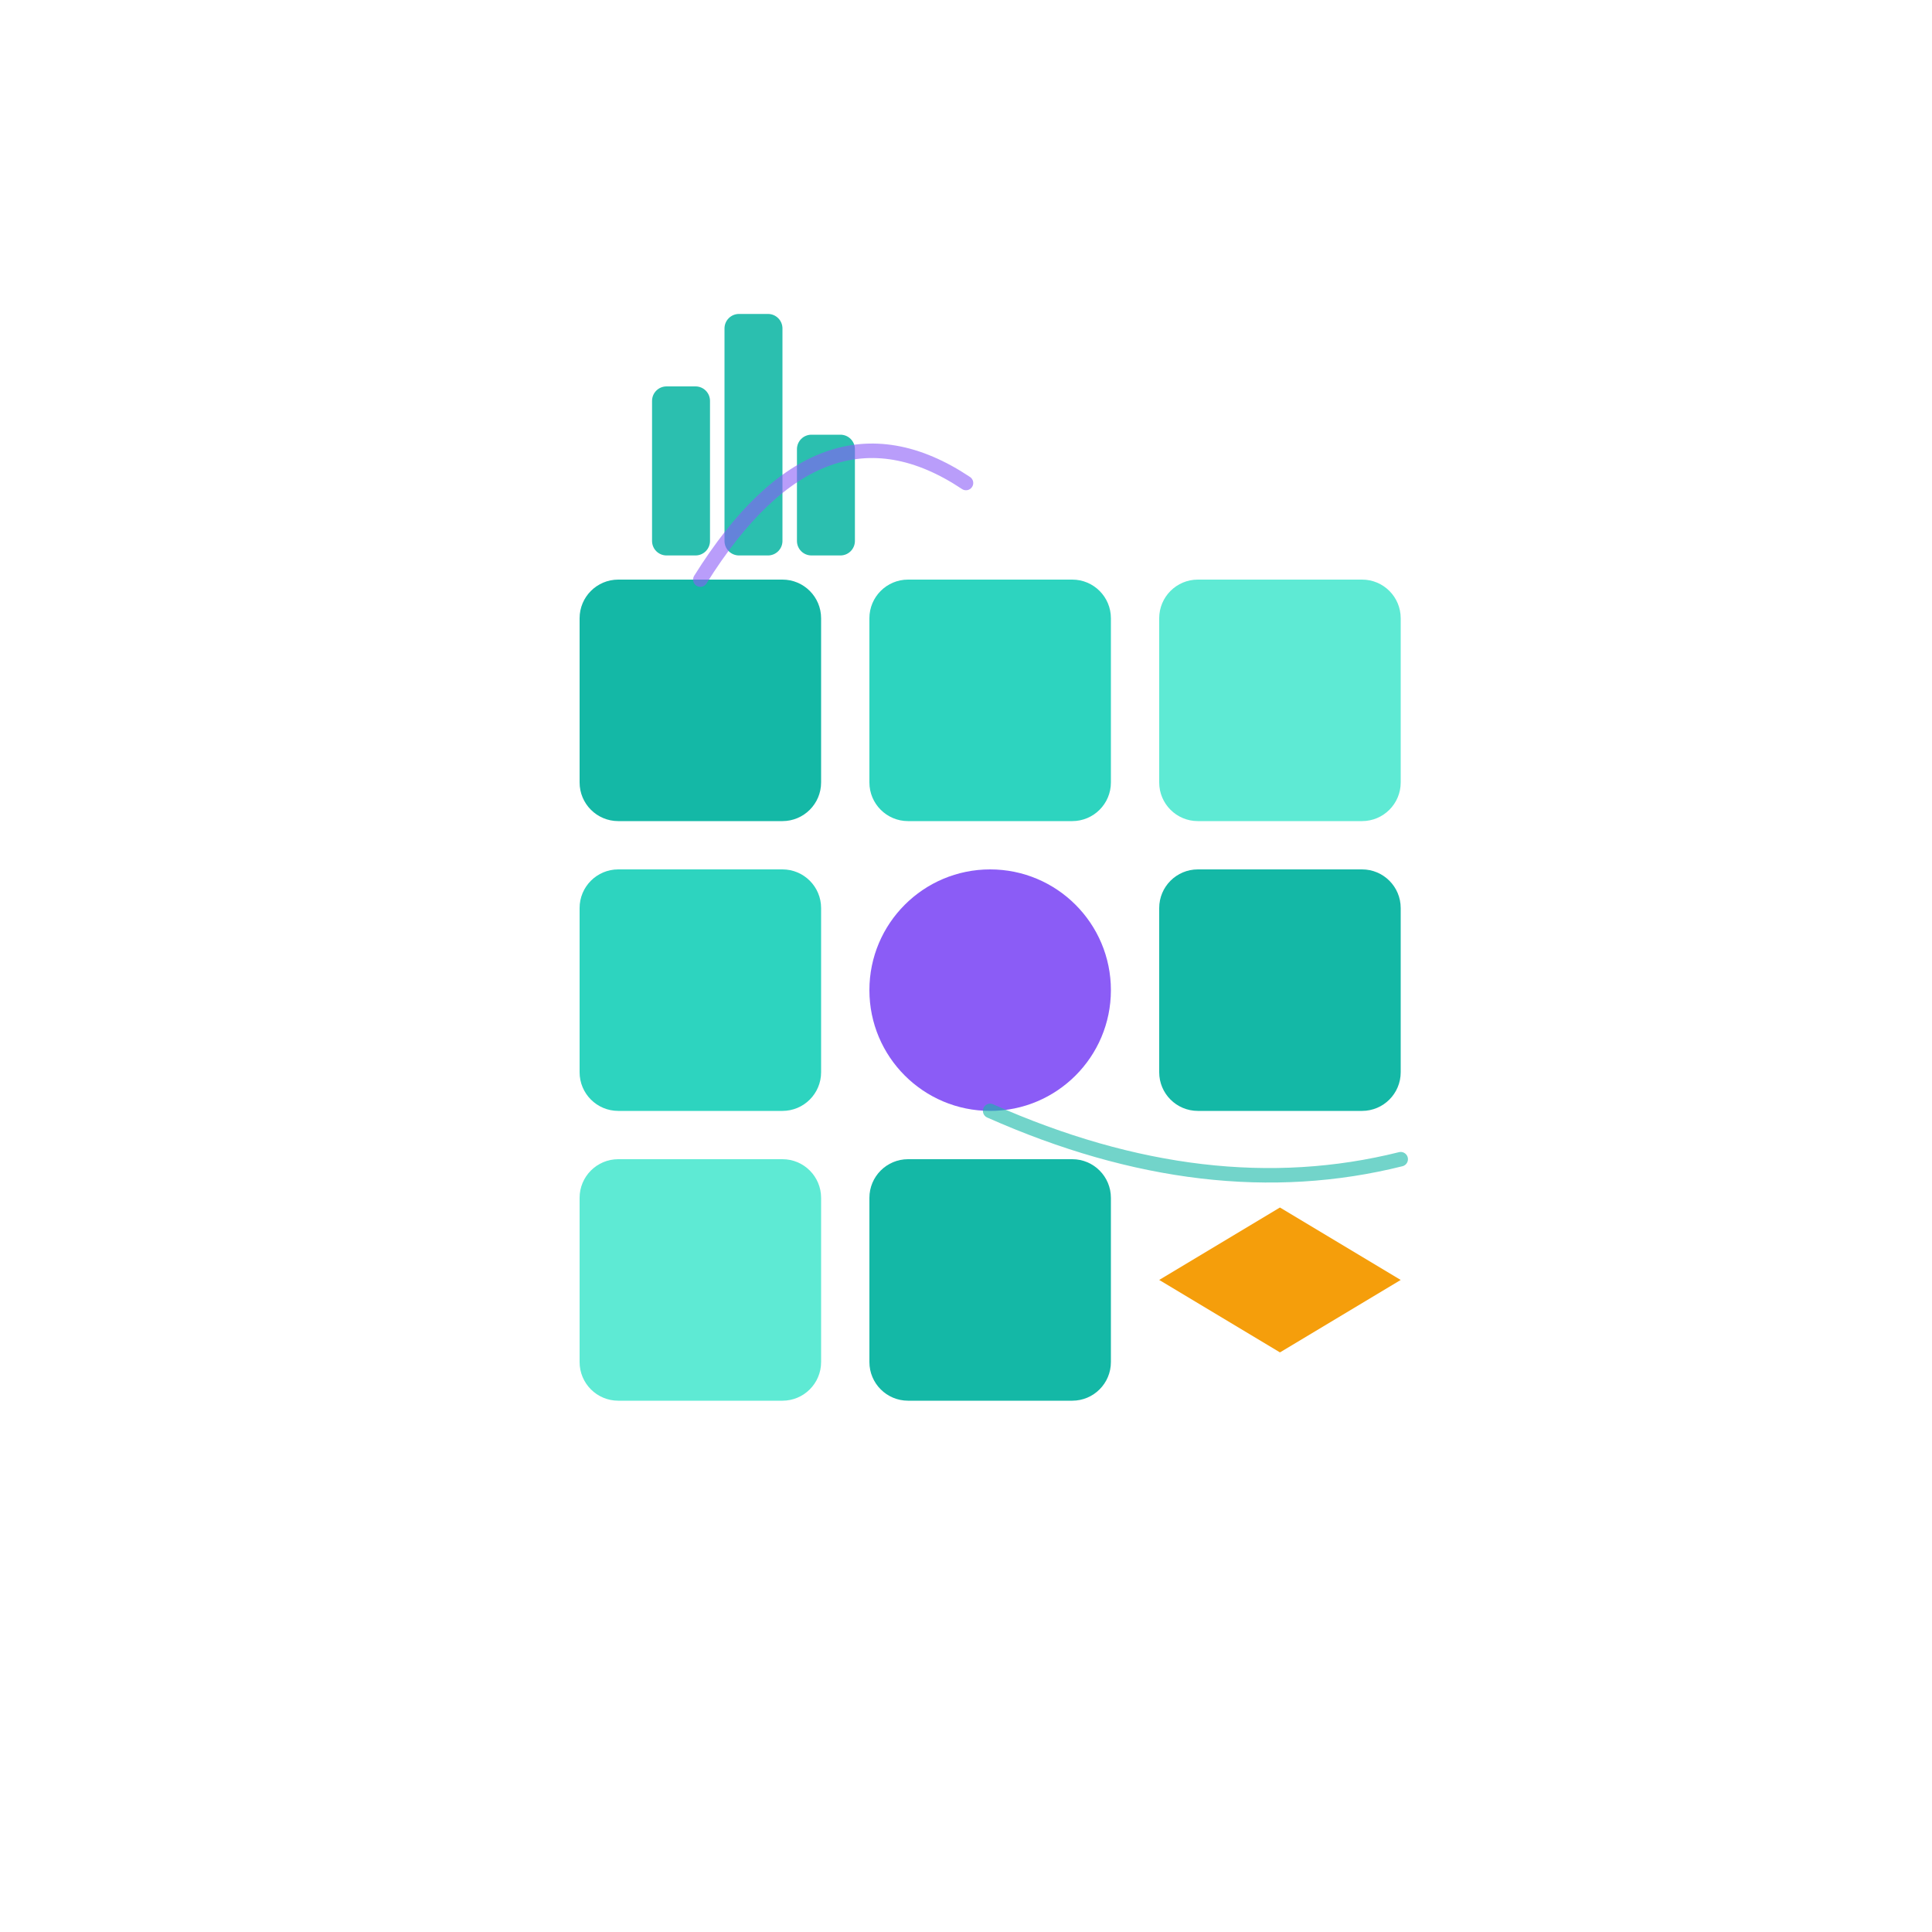
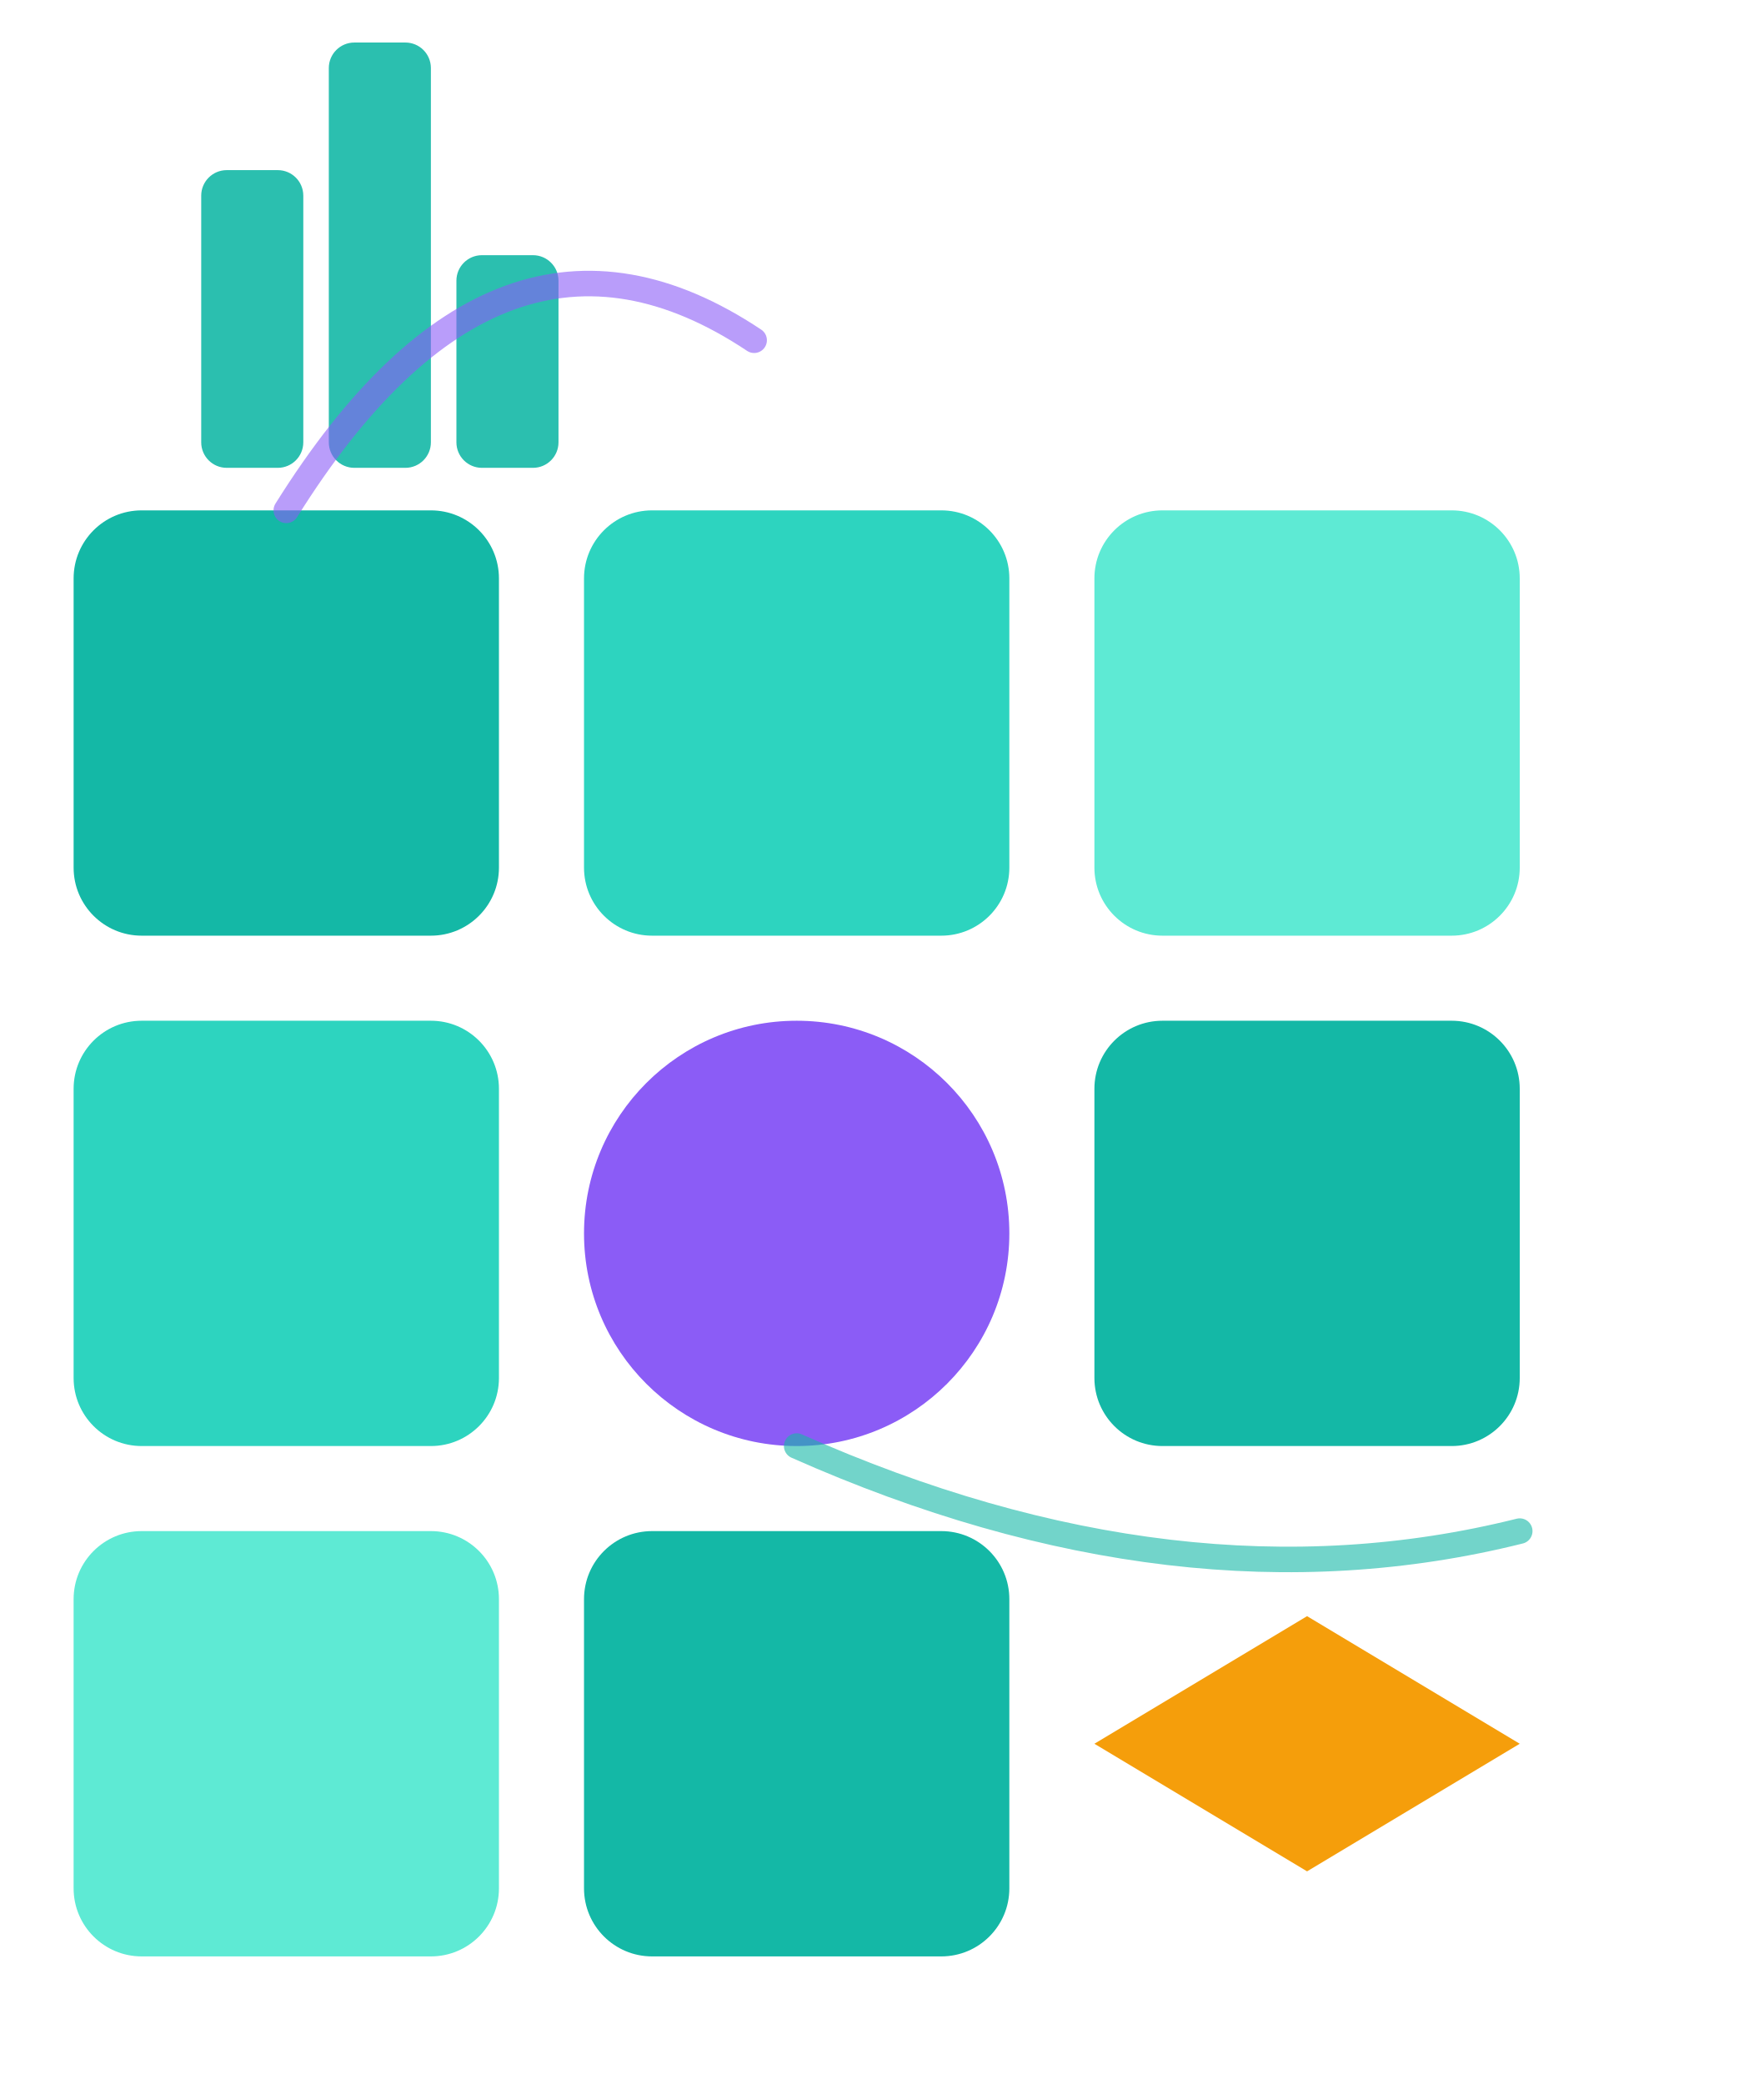
- <svg xmlns="http://www.w3.org/2000/svg" width="400" height="400" viewBox="0 0 400 400">
+ <svg xmlns="http://www.w3.org/2000/svg" width="220" height="260" viewBox="115 60 200 245">
  <g transform="translate(200, 200)">
    <g id="grid">
      <rect x="-80" y="-80" width="50" height="50" fill="#14b8a6" rx="8" />
      <rect x="-20" y="-80" width="50" height="50" fill="#2dd4bf" rx="8" />
      <rect x="40" y="-80" width="50" height="50" fill="#5eead4" rx="8" />
      <rect x="-80" y="-20" width="50" height="50" fill="#2dd4bf" rx="8" />
      <circle cx="5" cy="5" r="25" fill="#8b5cf6" />
      <rect x="40" y="-20" width="50" height="50" fill="#14b8a6" rx="8" />
      <rect x="-80" y="40" width="50" height="50" fill="#5eead4" rx="8" />
      <rect x="-20" y="40" width="50" height="50" fill="#14b8a6" rx="8" />
      <polygon points="65,50 90,65 65,80 40,65" fill="#f59e0b" />
    </g>
    <g opacity="0.9">
      <rect x="-65" y="-120" width="12" height="35" fill="#14b8a6" rx="3" />
      <rect x="-50" y="-135" width="12" height="50" fill="#14b8a6" rx="3" />
      <rect x="-35" y="-110" width="12" height="25" fill="#14b8a6" rx="3" />
    </g>
    <path d="M -55,-80 Q -30,-120 0,-100" stroke="#8b5cf6" stroke-width="3" fill="none" opacity="0.6" stroke-linecap="round" />
    <path d="M 5,30 Q 50,50 90,40" stroke="#14b8a6" stroke-width="3" fill="none" opacity="0.6" stroke-linecap="round" />
  </g>
</svg>
